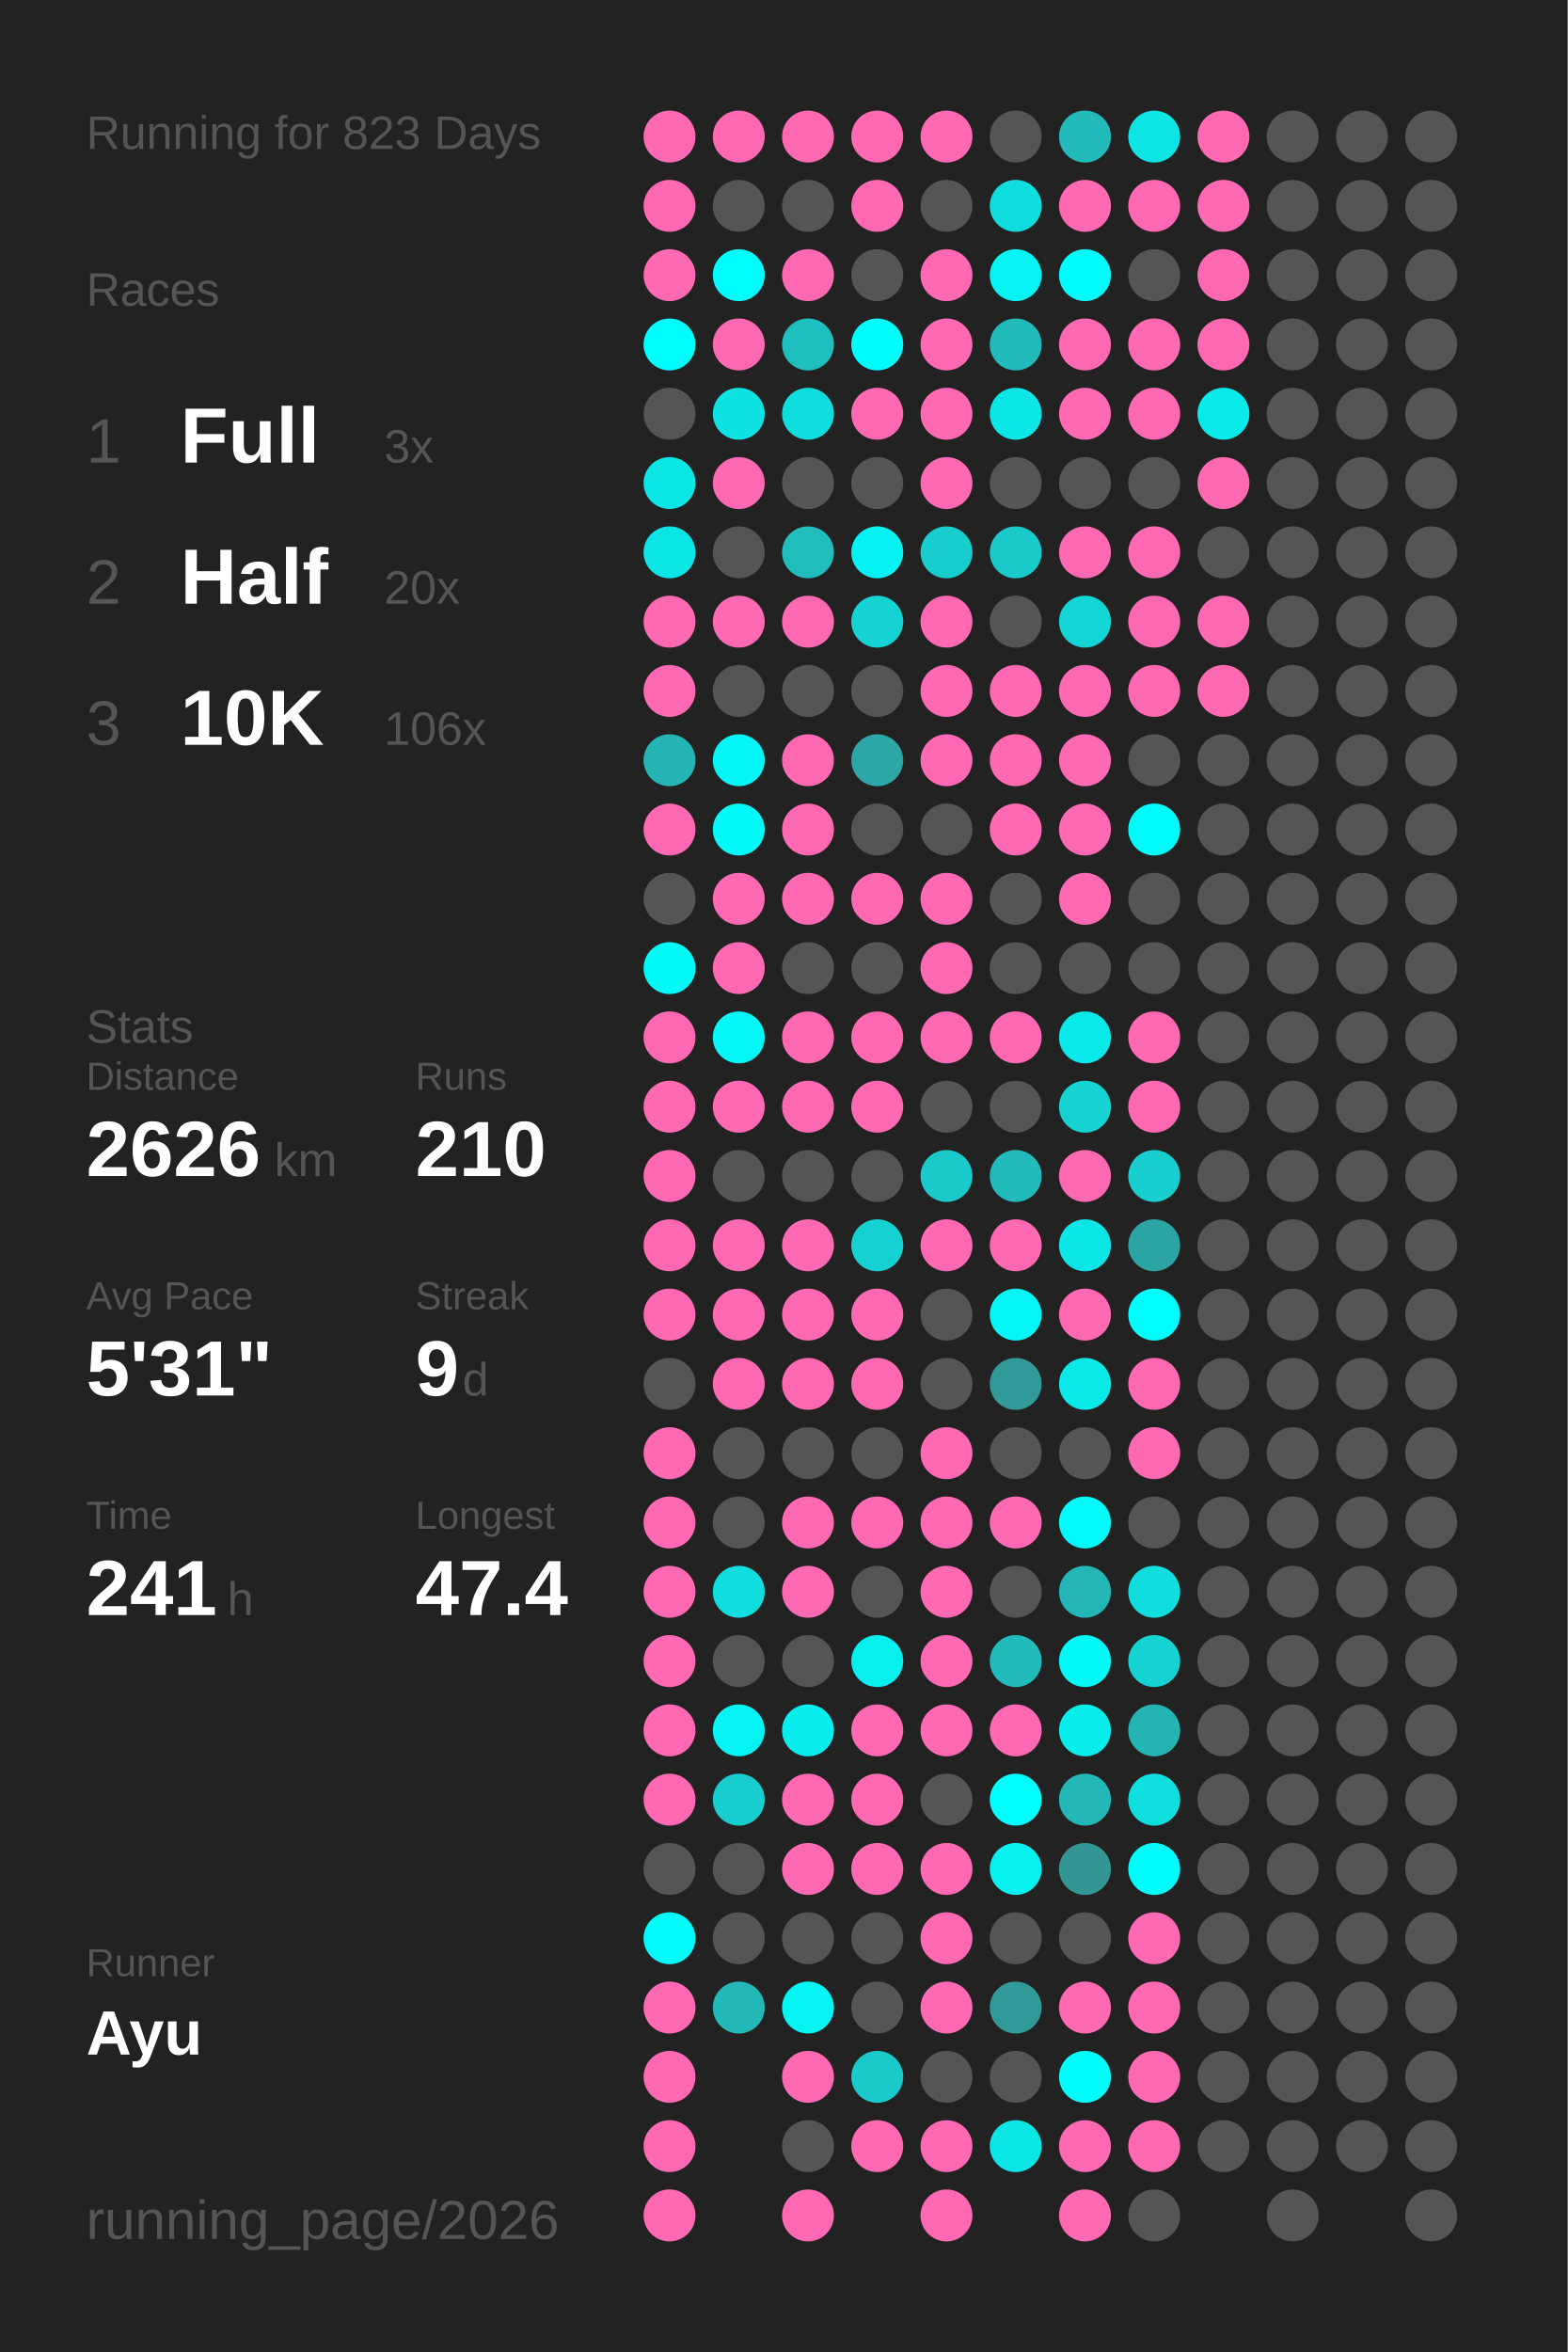
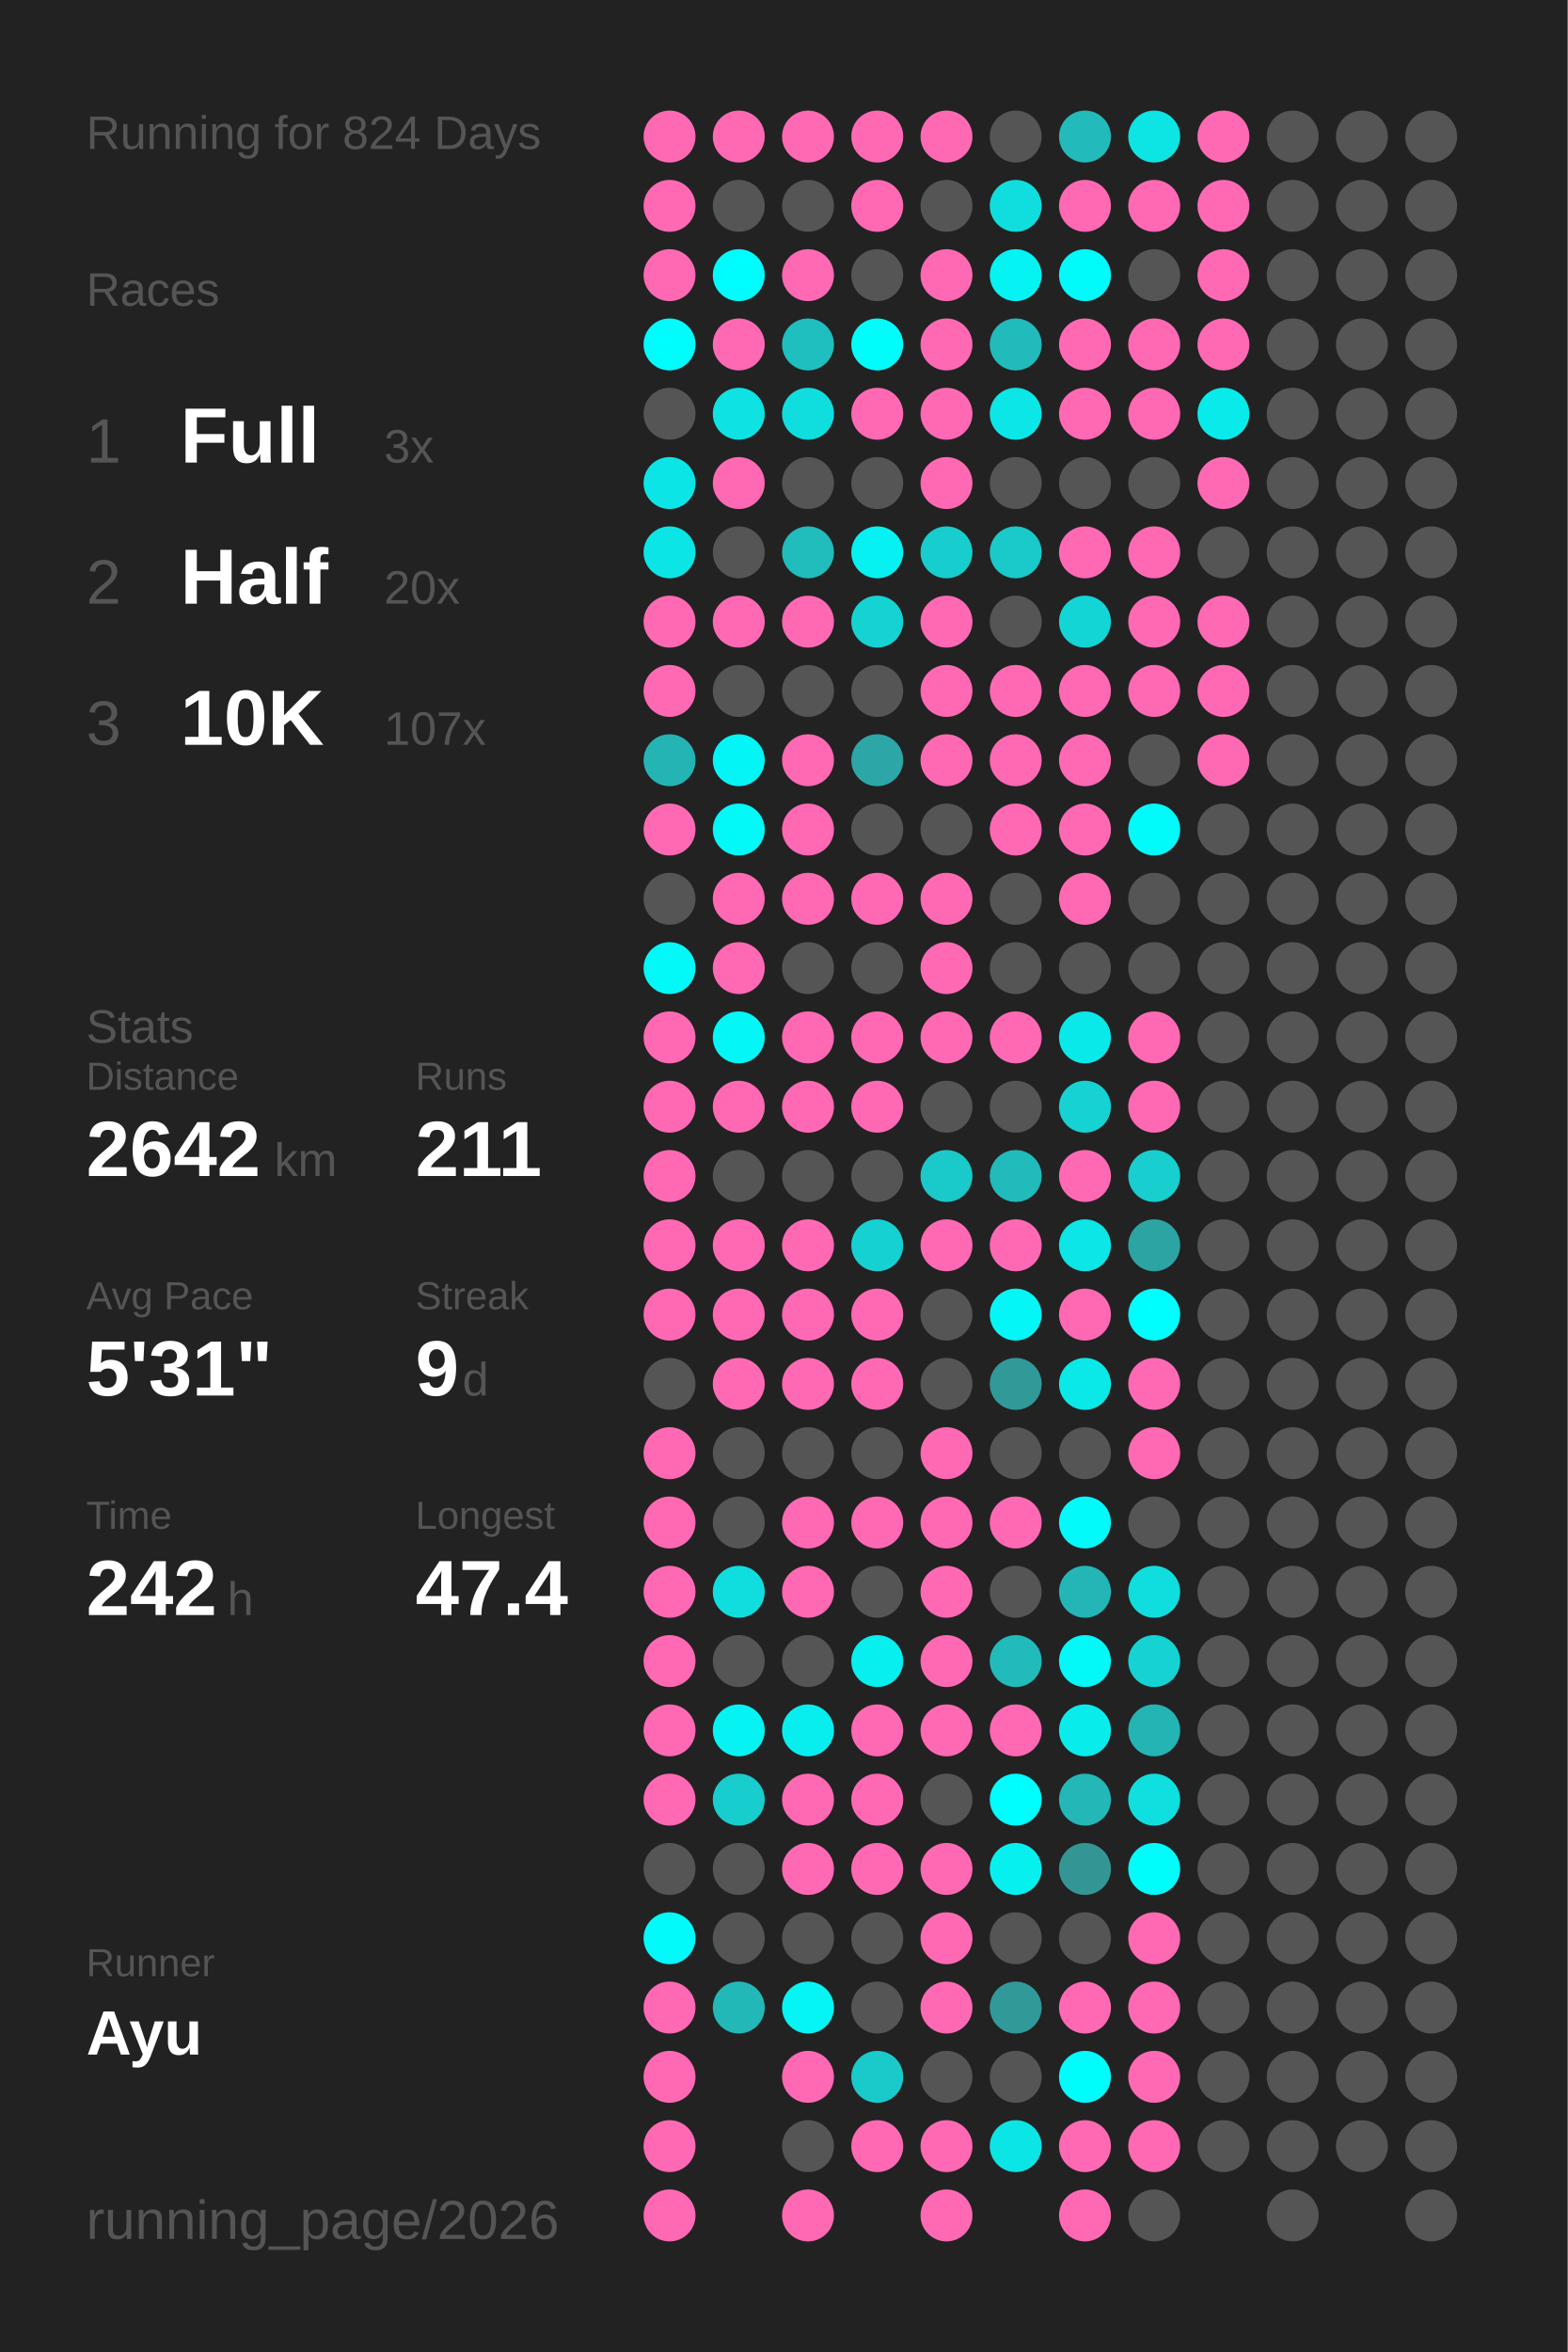
<svg xmlns="http://www.w3.org/2000/svg" baseProfile="full" height="300mm" version="1.1" viewBox="0,0,200,300" width="200mm">
  <defs />
  <rect fill="#222222" height="300" width="200" x="0" y="0" />
-   <text fill="#555555" style="font-size:6px; font-family:Arial;" x="11" y="19">Running for 823 Days</text>
+   <text fill="#555555" style="font-size:6px; font-family:Arial;" x="11" y="19">Running for 824 Days</text>
  <text fill="#555555" style="font-size:6px; font-family:Arial;" x="11" y="39">Races</text>
  <text fill="#555555" style="font-size:8px; font-family:Arial;" x="11" y="59">1</text>
  <text fill="#FFFFFF" style="font-size:10px; font-family:Arial; font-weight:bold;" x="23" y="59">Full</text>
  <text fill="#555555" style="font-size:6px; font-family:Arial;" x="49" y="59">3x</text>
  <text fill="#555555" style="font-size:8px; font-family:Arial;" x="11" y="77">2</text>
  <text fill="#FFFFFF" style="font-size:10px; font-family:Arial; font-weight:bold;" x="23" y="77">Half</text>
  <text fill="#555555" style="font-size:6px; font-family:Arial;" x="49" y="77">20x</text>
  <text fill="#555555" style="font-size:8px; font-family:Arial;" x="11" y="95">3</text>
  <text fill="#FFFFFF" style="font-size:10px; font-family:Arial; font-weight:bold;" x="23" y="95">10K</text>
-   <text fill="#555555" style="font-size:6px; font-family:Arial;" x="49" y="95">106x</text>
+   <text fill="#555555" style="font-size:6px; font-family:Arial;" x="49" y="95">107x</text>
  <text fill="#555555" style="font-size:6px; font-family:Arial;" x="11" y="133">Stats</text>
  <text fill="#555555" style="font-size:5px; font-family:Arial;" x="11" y="139">Distance</text>
-   <text fill="#FFFFFF" style="font-size:10px; font-family:Arial; font-weight:bold;" x="11" y="150">2626</text>
+   <text fill="#FFFFFF" style="font-size:10px; font-family:Arial; font-weight:bold;" x="11" y="150">2642</text>
  <text fill="#555555" style="font-size:6px; font-family:Arial;" x="35" y="150">km</text>
  <text fill="#555555" style="font-size:5px; font-family:Arial;" x="53" y="139">Runs</text>
-   <text fill="#FFFFFF" style="font-size:10px; font-family:Arial; font-weight:bold;" x="53" y="150">210</text>
+   <text fill="#FFFFFF" style="font-size:10px; font-family:Arial; font-weight:bold;" x="53" y="150">211</text>
  <text fill="#555555" style="font-size:5px; font-family:Arial;" x="11" y="167">Avg Pace</text>
  <text fill="#FFFFFF" style="font-size:10px; font-family:Arial; font-weight:bold;" x="11" y="178">5'31"</text>
  <text fill="#555555" style="font-size:5px; font-family:Arial;" x="53" y="167">Streak</text>
  <text fill="#FFFFFF" style="font-size:10px; font-family:Arial; font-weight:bold;" x="53" y="178">9</text>
  <text fill="#555555" style="font-size:6px; font-family:Arial;" x="59" y="178">d</text>
  <text fill="#555555" style="font-size:5px; font-family:Arial;" x="11" y="195">Time</text>
-   <text fill="#FFFFFF" style="font-size:10px; font-family:Arial; font-weight:bold;" x="11" y="206">241</text>
+   <text fill="#FFFFFF" style="font-size:10px; font-family:Arial; font-weight:bold;" x="11" y="206">242</text>
  <text fill="#555555" style="font-size:6px; font-family:Arial;" x="29" y="206">h</text>
  <text fill="#555555" style="font-size:5px; font-family:Arial;" x="53" y="195">Longest</text>
  <text fill="#FFFFFF" style="font-size:10px; font-family:Arial; font-weight:bold;" x="53" y="206">47.4</text>
  <text fill="#555555" style="font-size:5px; font-family:Arial;" x="11" y="252.065">Runner</text>
  <text fill="#FFFFFF" style="font-size:8px; font-family:Arial; font-weight:bold;" x="11" y="262.065">Ayu</text>
  <text fill="#555555" style="font-size:7px; font-family:Arial;" x="11" y="285.581">running_page/2026</text>
  <circle cx="85.417" cy="17.419" fill="#ff69b4" r="3.312" />
  <circle cx="85.417" cy="26.258" fill="#ff69b4" r="3.312" />
  <circle cx="85.417" cy="35.097" fill="#ff69b4" r="3.312" />
  <circle cx="85.417" cy="43.935" fill="#00fdfd" r="3.312" />
  <circle cx="85.417" cy="52.774" fill="#555555" r="3.312" />
  <circle cx="85.417" cy="61.613" fill="#0ce5e5" r="3.312" />
  <circle cx="85.417" cy="70.452" fill="#0ce5e5" r="3.312" />
  <circle cx="85.417" cy="79.29" fill="#ff69b4" r="3.312" />
  <circle cx="85.417" cy="88.129" fill="#ff69b4" r="3.312" />
  <circle cx="85.417" cy="96.968" fill="#25b4b4" r="3.312" />
  <circle cx="85.417" cy="105.806" fill="#ff69b4" r="3.312" />
  <circle cx="85.417" cy="114.645" fill="#555555" r="3.312" />
  <circle cx="85.417" cy="123.484" fill="#03f8f8" r="3.312" />
  <circle cx="85.417" cy="132.323" fill="#ff69b4" r="3.312" />
  <circle cx="85.417" cy="141.161" fill="#ff69b4" r="3.312" />
  <circle cx="85.417" cy="150" fill="#ff69b4" r="3.312" />
  <circle cx="85.417" cy="158.839" fill="#ff69b4" r="3.312" />
  <circle cx="85.417" cy="167.677" fill="#ff69b4" r="3.312" />
  <circle cx="85.417" cy="176.516" fill="#555555" r="3.312" />
  <circle cx="85.417" cy="185.355" fill="#ff69b4" r="3.312" />
  <circle cx="85.417" cy="194.194" fill="#ff69b4" r="3.312" />
  <circle cx="85.417" cy="203.032" fill="#ff69b4" r="3.312" />
  <circle cx="85.417" cy="211.871" fill="#ff69b4" r="3.312" />
  <circle cx="85.417" cy="220.71" fill="#ff69b4" r="3.312" />
  <circle cx="85.417" cy="229.548" fill="#ff69b4" r="3.312" />
  <circle cx="85.417" cy="238.387" fill="#555555" r="3.312" />
  <circle cx="85.417" cy="247.226" fill="#02fafa" r="3.312" />
  <circle cx="85.417" cy="256.065" fill="#ff69b4" r="3.312" />
  <circle cx="85.417" cy="264.903" fill="#ff69b4" r="3.312" />
  <circle cx="85.417" cy="273.742" fill="#ff69b4" r="3.312" />
  <circle cx="85.417" cy="282.581" fill="#ff69b4" r="3.312" />
  <circle cx="94.25" cy="17.419" fill="#ff69b4" r="3.312" />
  <circle cx="94.25" cy="26.258" fill="#555555" r="3.312" />
  <circle cx="94.25" cy="35.097" fill="#00fdfd" r="3.312" />
  <circle cx="94.25" cy="43.935" fill="#ff69b4" r="3.312" />
  <circle cx="94.25" cy="52.774" fill="#0ee2e2" r="3.312" />
  <circle cx="94.25" cy="61.613" fill="#ff69b4" r="3.312" />
  <circle cx="94.25" cy="70.452" fill="#555555" r="3.312" />
  <circle cx="94.25" cy="79.29" fill="#ff69b4" r="3.312" />
  <circle cx="94.25" cy="88.129" fill="#555555" r="3.312" />
  <circle cx="94.25" cy="96.968" fill="#04f5f5" r="3.312" />
  <circle cx="94.25" cy="105.806" fill="#03f8f8" r="3.312" />
  <circle cx="94.25" cy="114.645" fill="#ff69b4" r="3.312" />
  <circle cx="94.25" cy="123.484" fill="#ff69b4" r="3.312" />
  <circle cx="94.25" cy="132.323" fill="#03f7f7" r="3.312" />
  <circle cx="94.25" cy="141.161" fill="#ff69b4" r="3.312" />
  <circle cx="94.25" cy="150" fill="#555555" r="3.312" />
  <circle cx="94.25" cy="158.839" fill="#ff69b4" r="3.312" />
  <circle cx="94.25" cy="167.677" fill="#ff69b4" r="3.312" />
  <circle cx="94.25" cy="176.516" fill="#ff69b4" r="3.312" />
  <circle cx="94.25" cy="185.355" fill="#555555" r="3.312" />
  <circle cx="94.25" cy="194.194" fill="#555555" r="3.312" />
  <circle cx="94.25" cy="203.032" fill="#10dede" r="3.312" />
  <circle cx="94.25" cy="211.871" fill="#555555" r="3.312" />
  <circle cx="94.25" cy="220.71" fill="#05f3f3" r="3.312" />
  <circle cx="94.25" cy="229.548" fill="#18cdcd" r="3.312" />
  <circle cx="94.25" cy="238.387" fill="#555555" r="3.312" />
  <circle cx="94.25" cy="247.226" fill="#555555" r="3.312" />
  <circle cx="94.25" cy="256.065" fill="#23b8b8" r="3.312" />
  <circle cx="103.083" cy="17.419" fill="#ff69b4" r="3.312" />
  <circle cx="103.083" cy="26.258" fill="#555555" r="3.312" />
  <circle cx="103.083" cy="35.097" fill="#ff69b4" r="3.312" />
  <circle cx="103.083" cy="43.935" fill="#1fbfbf" r="3.312" />
  <circle cx="103.083" cy="52.774" fill="#10dede" r="3.312" />
  <circle cx="103.083" cy="61.613" fill="#555555" r="3.312" />
  <circle cx="103.083" cy="70.452" fill="#21bcbc" r="3.312" />
  <circle cx="103.083" cy="79.29" fill="#ff69b4" r="3.312" />
  <circle cx="103.083" cy="88.129" fill="#555555" r="3.312" />
  <circle cx="103.083" cy="96.968" fill="#ff69b4" r="3.312" />
  <circle cx="103.083" cy="105.806" fill="#ff69b4" r="3.312" />
  <circle cx="103.083" cy="114.645" fill="#ff69b4" r="3.312" />
  <circle cx="103.083" cy="123.484" fill="#555555" r="3.312" />
  <circle cx="103.083" cy="132.323" fill="#ff69b4" r="3.312" />
  <circle cx="103.083" cy="141.161" fill="#ff69b4" r="3.312" />
  <circle cx="103.083" cy="150" fill="#555555" r="3.312" />
  <circle cx="103.083" cy="158.839" fill="#ff69b4" r="3.312" />
  <circle cx="103.083" cy="167.677" fill="#ff69b4" r="3.312" />
  <circle cx="103.083" cy="176.516" fill="#ff69b4" r="3.312" />
  <circle cx="103.083" cy="185.355" fill="#555555" r="3.312" />
  <circle cx="103.083" cy="194.194" fill="#ff69b4" r="3.312" />
  <circle cx="103.083" cy="203.032" fill="#ff69b4" r="3.312" />
  <circle cx="103.083" cy="211.871" fill="#555555" r="3.312" />
  <circle cx="103.083" cy="220.71" fill="#08eeee" r="3.312" />
  <circle cx="103.083" cy="229.548" fill="#ff69b4" r="3.312" />
  <circle cx="103.083" cy="238.387" fill="#ff69b4" r="3.312" />
  <circle cx="103.083" cy="247.226" fill="#555555" r="3.312" />
  <circle cx="103.083" cy="256.065" fill="#05f4f4" r="3.312" />
  <circle cx="103.083" cy="264.903" fill="#ff69b4" r="3.312" />
  <circle cx="103.083" cy="273.742" fill="#555555" r="3.312" />
  <circle cx="103.083" cy="282.581" fill="#ff69b4" r="3.312" />
  <circle cx="111.917" cy="17.419" fill="#ff69b4" r="3.312" />
  <circle cx="111.917" cy="26.258" fill="#ff69b4" r="3.312" />
  <circle cx="111.917" cy="35.097" fill="#555555" r="3.312" />
  <circle cx="111.917" cy="43.935" fill="#01fcfc" r="3.312" />
  <circle cx="111.917" cy="52.774" fill="#ff69b4" r="3.312" />
  <circle cx="111.917" cy="61.613" fill="#555555" r="3.312" />
  <circle cx="111.917" cy="70.452" fill="#06f1f1" r="3.312" />
  <circle cx="111.917" cy="79.29" fill="#15d3d3" r="3.312" />
  <circle cx="111.917" cy="88.129" fill="#555555" r="3.312" />
  <circle cx="111.917" cy="96.968" fill="#2ca6a6" r="3.312" />
  <circle cx="111.917" cy="105.806" fill="#555555" r="3.312" />
  <circle cx="111.917" cy="114.645" fill="#ff69b4" r="3.312" />
  <circle cx="111.917" cy="123.484" fill="#555555" r="3.312" />
  <circle cx="111.917" cy="132.323" fill="#ff69b4" r="3.312" />
  <circle cx="111.917" cy="141.161" fill="#ff69b4" r="3.312" />
  <circle cx="111.917" cy="150" fill="#555555" r="3.312" />
  <circle cx="111.917" cy="158.839" fill="#16d1d1" r="3.312" />
  <circle cx="111.917" cy="167.677" fill="#ff69b4" r="3.312" />
  <circle cx="111.917" cy="176.516" fill="#ff69b4" r="3.312" />
  <circle cx="111.917" cy="185.355" fill="#555555" r="3.312" />
  <circle cx="111.917" cy="194.194" fill="#ff69b4" r="3.312" />
  <circle cx="111.917" cy="203.032" fill="#555555" r="3.312" />
  <circle cx="111.917" cy="211.871" fill="#07efef" r="3.312" />
  <circle cx="111.917" cy="220.71" fill="#ff69b4" r="3.312" />
  <circle cx="111.917" cy="229.548" fill="#ff69b4" r="3.312" />
  <circle cx="111.917" cy="238.387" fill="#ff69b4" r="3.312" />
  <circle cx="111.917" cy="247.226" fill="#555555" r="3.312" />
  <circle cx="111.917" cy="256.065" fill="#555555" r="3.312" />
  <circle cx="111.917" cy="264.903" fill="#1acaca" r="3.312" />
  <circle cx="111.917" cy="273.742" fill="#ff69b4" r="3.312" />
  <circle cx="120.75" cy="17.419" fill="#ff69b4" r="3.312" />
  <circle cx="120.75" cy="26.258" fill="#555555" r="3.312" />
  <circle cx="120.75" cy="35.097" fill="#ff69b4" r="3.312" />
  <circle cx="120.75" cy="43.935" fill="#ff69b4" r="3.312" />
  <circle cx="120.75" cy="52.774" fill="#ff69b4" r="3.312" />
  <circle cx="120.75" cy="61.613" fill="#ff69b4" r="3.312" />
  <circle cx="120.75" cy="70.452" fill="#18cdcd" r="3.312" />
  <circle cx="120.75" cy="79.29" fill="#ff69b4" r="3.312" />
  <circle cx="120.75" cy="88.129" fill="#ff69b4" r="3.312" />
  <circle cx="120.75" cy="96.968" fill="#ff69b4" r="3.312" />
  <circle cx="120.75" cy="105.806" fill="#555555" r="3.312" />
  <circle cx="120.75" cy="114.645" fill="#ff69b4" r="3.312" />
  <circle cx="120.75" cy="123.484" fill="#ff69b4" r="3.312" />
  <circle cx="120.75" cy="132.323" fill="#ff69b4" r="3.312" />
  <circle cx="120.75" cy="141.161" fill="#555555" r="3.312" />
  <circle cx="120.75" cy="150" fill="#1ac9c9" r="3.312" />
  <circle cx="120.75" cy="158.839" fill="#ff69b4" r="3.312" />
  <circle cx="120.75" cy="167.677" fill="#555555" r="3.312" />
  <circle cx="120.75" cy="176.516" fill="#555555" r="3.312" />
  <circle cx="120.75" cy="185.355" fill="#ff69b4" r="3.312" />
  <circle cx="120.75" cy="194.194" fill="#ff69b4" r="3.312" />
  <circle cx="120.75" cy="203.032" fill="#ff69b4" r="3.312" />
  <circle cx="120.75" cy="211.871" fill="#ff69b4" r="3.312" />
  <circle cx="120.75" cy="220.71" fill="#ff69b4" r="3.312" />
  <circle cx="120.75" cy="229.548" fill="#555555" r="3.312" />
  <circle cx="120.75" cy="238.387" fill="#ff69b4" r="3.312" />
  <circle cx="120.75" cy="247.226" fill="#ff69b4" r="3.312" />
  <circle cx="120.75" cy="256.065" fill="#ff69b4" r="3.312" />
  <circle cx="120.75" cy="264.903" fill="#555555" r="3.312" />
  <circle cx="120.75" cy="273.742" fill="#ff69b4" r="3.312" />
  <circle cx="120.75" cy="282.581" fill="#ff69b4" r="3.312" />
  <circle cx="129.583" cy="17.419" fill="#555555" r="3.312" />
  <circle cx="129.583" cy="26.258" fill="#10dddd" r="3.312" />
  <circle cx="129.583" cy="35.097" fill="#05f3f3" r="3.312" />
  <circle cx="129.583" cy="43.935" fill="#21bbbb" r="3.312" />
  <circle cx="129.583" cy="52.774" fill="#0ce6e6" r="3.312" />
  <circle cx="129.583" cy="61.613" fill="#555555" r="3.312" />
  <circle cx="129.583" cy="70.452" fill="#1ac9c9" r="3.312" />
  <circle cx="129.583" cy="79.29" fill="#555555" r="3.312" />
  <circle cx="129.583" cy="88.129" fill="#ff69b4" r="3.312" />
  <circle cx="129.583" cy="96.968" fill="#ff69b4" r="3.312" />
  <circle cx="129.583" cy="105.806" fill="#ff69b4" r="3.312" />
  <circle cx="129.583" cy="114.645" fill="#555555" r="3.312" />
  <circle cx="129.583" cy="123.484" fill="#555555" r="3.312" />
  <circle cx="129.583" cy="132.323" fill="#ff69b4" r="3.312" />
  <circle cx="129.583" cy="141.161" fill="#555555" r="3.312" />
  <circle cx="129.583" cy="150" fill="#21bbbb" r="3.312" />
  <circle cx="129.583" cy="158.839" fill="#ff69b4" r="3.312" />
  <circle cx="129.583" cy="167.677" fill="#04f6f6" r="3.312" />
  <circle cx="129.583" cy="176.516" fill="#329999" r="3.312" />
  <circle cx="129.583" cy="185.355" fill="#555555" r="3.312" />
  <circle cx="129.583" cy="194.194" fill="#ff69b4" r="3.312" />
  <circle cx="129.583" cy="203.032" fill="#555555" r="3.312" />
  <circle cx="129.583" cy="211.871" fill="#21bbbb" r="3.312" />
  <circle cx="129.583" cy="220.71" fill="#ff69b4" r="3.312" />
  <circle cx="129.583" cy="229.548" fill="#00fefe" r="3.312" />
  <circle cx="129.583" cy="238.387" fill="#07f0f0" r="3.312" />
  <circle cx="129.583" cy="247.226" fill="#555555" r="3.312" />
  <circle cx="129.583" cy="256.065" fill="#329999" r="3.312" />
  <circle cx="129.583" cy="264.903" fill="#555555" r="3.312" />
  <circle cx="129.583" cy="273.742" fill="#0ce5e5" r="3.312" />
  <circle cx="138.417" cy="17.419" fill="#22baba" r="3.312" />
  <circle cx="138.417" cy="26.258" fill="#ff69b4" r="3.312" />
  <circle cx="138.417" cy="35.097" fill="#01fbfb" r="3.312" />
  <circle cx="138.417" cy="43.935" fill="#ff69b4" r="3.312" />
  <circle cx="138.417" cy="52.774" fill="#ff69b4" r="3.312" />
  <circle cx="138.417" cy="61.613" fill="#555555" r="3.312" />
  <circle cx="138.417" cy="70.452" fill="#ff69b4" r="3.312" />
  <circle cx="138.417" cy="79.29" fill="#14d5d5" r="3.312" />
  <circle cx="138.417" cy="88.129" fill="#ff69b4" r="3.312" />
  <circle cx="138.417" cy="96.968" fill="#ff69b4" r="3.312" />
  <circle cx="138.417" cy="105.806" fill="#ff69b4" r="3.312" />
  <circle cx="138.417" cy="114.645" fill="#ff69b4" r="3.312" />
  <circle cx="138.417" cy="123.484" fill="#555555" r="3.312" />
  <circle cx="138.417" cy="132.323" fill="#0ae9e9" r="3.312" />
  <circle cx="138.417" cy="141.161" fill="#16d2d2" r="3.312" />
  <circle cx="138.417" cy="150" fill="#ff69b4" r="3.312" />
  <circle cx="138.417" cy="158.839" fill="#0ce6e6" r="3.312" />
  <circle cx="138.417" cy="167.677" fill="#ff69b4" r="3.312" />
  <circle cx="138.417" cy="176.516" fill="#0be8e8" r="3.312" />
  <circle cx="138.417" cy="185.355" fill="#555555" r="3.312" />
  <circle cx="138.417" cy="194.194" fill="#02fafa" r="3.312" />
  <circle cx="138.417" cy="203.032" fill="#24b6b6" r="3.312" />
  <circle cx="138.417" cy="211.871" fill="#03f8f8" r="3.312" />
  <circle cx="138.417" cy="220.71" fill="#09ecec" r="3.312" />
  <circle cx="138.417" cy="229.548" fill="#23b7b7" r="3.312" />
  <circle cx="138.417" cy="238.387" fill="#349595" r="3.312" />
  <circle cx="138.417" cy="247.226" fill="#555555" r="3.312" />
  <circle cx="138.417" cy="256.065" fill="#ff69b4" r="3.312" />
  <circle cx="138.417" cy="264.903" fill="#01fcfc" r="3.312" />
  <circle cx="138.417" cy="273.742" fill="#ff69b4" r="3.312" />
  <circle cx="138.417" cy="282.581" fill="#ff69b4" r="3.312" />
  <circle cx="147.25" cy="17.419" fill="#0de4e4" r="3.312" />
  <circle cx="147.25" cy="26.258" fill="#ff69b4" r="3.312" />
  <circle cx="147.25" cy="35.097" fill="#555555" r="3.312" />
  <circle cx="147.25" cy="43.935" fill="#ff69b4" r="3.312" />
  <circle cx="147.25" cy="52.774" fill="#ff69b4" r="3.312" />
  <circle cx="147.25" cy="61.613" fill="#555555" r="3.312" />
  <circle cx="147.25" cy="70.452" fill="#ff69b4" r="3.312" />
  <circle cx="147.25" cy="79.29" fill="#ff69b4" r="3.312" />
  <circle cx="147.25" cy="88.129" fill="#ff69b4" r="3.312" />
  <circle cx="147.25" cy="96.968" fill="#555555" r="3.312" />
  <circle cx="147.25" cy="105.806" fill="#01fbfb" r="3.312" />
  <circle cx="147.25" cy="114.645" fill="#555555" r="3.312" />
  <circle cx="147.25" cy="123.484" fill="#555555" r="3.312" />
  <circle cx="147.25" cy="132.323" fill="#ff69b4" r="3.312" />
  <circle cx="147.25" cy="141.161" fill="#ff69b4" r="3.312" />
  <circle cx="147.25" cy="150" fill="#18cece" r="3.312" />
  <circle cx="147.25" cy="158.839" fill="#2da4a4" r="3.312" />
  <circle cx="147.25" cy="167.677" fill="#00fefe" r="3.312" />
  <circle cx="147.25" cy="176.516" fill="#ff69b4" r="3.312" />
  <circle cx="147.25" cy="185.355" fill="#ff69b4" r="3.312" />
  <circle cx="147.25" cy="194.194" fill="#555555" r="3.312" />
  <circle cx="147.25" cy="203.032" fill="#10dddd" r="3.312" />
  <circle cx="147.25" cy="211.871" fill="#15d3d3" r="3.312" />
  <circle cx="147.25" cy="220.71" fill="#25b4b4" r="3.312" />
  <circle cx="147.25" cy="229.548" fill="#0fdfdf" r="3.312" />
  <circle cx="147.25" cy="238.387" fill="#01fcfc" r="3.312" />
  <circle cx="147.25" cy="247.226" fill="#ff69b4" r="3.312" />
  <circle cx="147.25" cy="256.065" fill="#ff69b4" r="3.312" />
  <circle cx="147.25" cy="264.903" fill="#ff69b4" r="3.312" />
  <circle cx="147.25" cy="273.742" fill="#ff69b4" r="3.312" />
  <circle cx="147.25" cy="282.581" fill="#555555" r="3.312" />
  <circle cx="156.083" cy="17.419" fill="#ff69b4" r="3.312" />
  <circle cx="156.083" cy="26.258" fill="#ff69b4" r="3.312" />
  <circle cx="156.083" cy="35.097" fill="#ff69b4" r="3.312" />
  <circle cx="156.083" cy="43.935" fill="#ff69b4" r="3.312" />
  <circle cx="156.083" cy="52.774" fill="#09ebeb" r="3.312" />
  <circle cx="156.083" cy="61.613" fill="#ff69b4" r="3.312" />
  <circle cx="156.083" cy="70.452" fill="#555555" r="3.312" />
  <circle cx="156.083" cy="79.29" fill="#ff69b4" r="3.312" />
  <circle cx="156.083" cy="88.129" fill="#ff69b4" r="3.312" />
-   <circle cx="156.083" cy="96.968" fill="#555555" r="3.312" />
+   <circle cx="156.083" cy="96.968" fill="#ff69b4" r="3.312" />
  <circle cx="156.083" cy="105.806" fill="#555555" r="3.312" />
  <circle cx="156.083" cy="114.645" fill="#555555" r="3.312" />
  <circle cx="156.083" cy="123.484" fill="#555555" r="3.312" />
  <circle cx="156.083" cy="132.323" fill="#555555" r="3.312" />
  <circle cx="156.083" cy="141.161" fill="#555555" r="3.312" />
  <circle cx="156.083" cy="150" fill="#555555" r="3.312" />
  <circle cx="156.083" cy="158.839" fill="#555555" r="3.312" />
  <circle cx="156.083" cy="167.677" fill="#555555" r="3.312" />
  <circle cx="156.083" cy="176.516" fill="#555555" r="3.312" />
  <circle cx="156.083" cy="185.355" fill="#555555" r="3.312" />
  <circle cx="156.083" cy="194.194" fill="#555555" r="3.312" />
  <circle cx="156.083" cy="203.032" fill="#555555" r="3.312" />
  <circle cx="156.083" cy="211.871" fill="#555555" r="3.312" />
  <circle cx="156.083" cy="220.71" fill="#555555" r="3.312" />
  <circle cx="156.083" cy="229.548" fill="#555555" r="3.312" />
  <circle cx="156.083" cy="238.387" fill="#555555" r="3.312" />
  <circle cx="156.083" cy="247.226" fill="#555555" r="3.312" />
  <circle cx="156.083" cy="256.065" fill="#555555" r="3.312" />
  <circle cx="156.083" cy="264.903" fill="#555555" r="3.312" />
  <circle cx="156.083" cy="273.742" fill="#555555" r="3.312" />
  <circle cx="164.917" cy="17.419" fill="#555555" r="3.312" />
  <circle cx="164.917" cy="26.258" fill="#555555" r="3.312" />
  <circle cx="164.917" cy="35.097" fill="#555555" r="3.312" />
  <circle cx="164.917" cy="43.935" fill="#555555" r="3.312" />
  <circle cx="164.917" cy="52.774" fill="#555555" r="3.312" />
  <circle cx="164.917" cy="61.613" fill="#555555" r="3.312" />
  <circle cx="164.917" cy="70.452" fill="#555555" r="3.312" />
  <circle cx="164.917" cy="79.29" fill="#555555" r="3.312" />
  <circle cx="164.917" cy="88.129" fill="#555555" r="3.312" />
  <circle cx="164.917" cy="96.968" fill="#555555" r="3.312" />
  <circle cx="164.917" cy="105.806" fill="#555555" r="3.312" />
  <circle cx="164.917" cy="114.645" fill="#555555" r="3.312" />
  <circle cx="164.917" cy="123.484" fill="#555555" r="3.312" />
  <circle cx="164.917" cy="132.323" fill="#555555" r="3.312" />
  <circle cx="164.917" cy="141.161" fill="#555555" r="3.312" />
  <circle cx="164.917" cy="150" fill="#555555" r="3.312" />
  <circle cx="164.917" cy="158.839" fill="#555555" r="3.312" />
  <circle cx="164.917" cy="167.677" fill="#555555" r="3.312" />
  <circle cx="164.917" cy="176.516" fill="#555555" r="3.312" />
  <circle cx="164.917" cy="185.355" fill="#555555" r="3.312" />
  <circle cx="164.917" cy="194.194" fill="#555555" r="3.312" />
  <circle cx="164.917" cy="203.032" fill="#555555" r="3.312" />
  <circle cx="164.917" cy="211.871" fill="#555555" r="3.312" />
  <circle cx="164.917" cy="220.71" fill="#555555" r="3.312" />
  <circle cx="164.917" cy="229.548" fill="#555555" r="3.312" />
  <circle cx="164.917" cy="238.387" fill="#555555" r="3.312" />
  <circle cx="164.917" cy="247.226" fill="#555555" r="3.312" />
  <circle cx="164.917" cy="256.065" fill="#555555" r="3.312" />
  <circle cx="164.917" cy="264.903" fill="#555555" r="3.312" />
  <circle cx="164.917" cy="273.742" fill="#555555" r="3.312" />
  <circle cx="164.917" cy="282.581" fill="#555555" r="3.312" />
  <circle cx="173.75" cy="17.419" fill="#555555" r="3.312" />
  <circle cx="173.75" cy="26.258" fill="#555555" r="3.312" />
  <circle cx="173.75" cy="35.097" fill="#555555" r="3.312" />
  <circle cx="173.75" cy="43.935" fill="#555555" r="3.312" />
  <circle cx="173.75" cy="52.774" fill="#555555" r="3.312" />
  <circle cx="173.75" cy="61.613" fill="#555555" r="3.312" />
  <circle cx="173.75" cy="70.452" fill="#555555" r="3.312" />
  <circle cx="173.75" cy="79.29" fill="#555555" r="3.312" />
  <circle cx="173.75" cy="88.129" fill="#555555" r="3.312" />
  <circle cx="173.75" cy="96.968" fill="#555555" r="3.312" />
  <circle cx="173.75" cy="105.806" fill="#555555" r="3.312" />
  <circle cx="173.75" cy="114.645" fill="#555555" r="3.312" />
  <circle cx="173.75" cy="123.484" fill="#555555" r="3.312" />
  <circle cx="173.75" cy="132.323" fill="#555555" r="3.312" />
  <circle cx="173.75" cy="141.161" fill="#555555" r="3.312" />
  <circle cx="173.75" cy="150" fill="#555555" r="3.312" />
  <circle cx="173.75" cy="158.839" fill="#555555" r="3.312" />
  <circle cx="173.75" cy="167.677" fill="#555555" r="3.312" />
  <circle cx="173.75" cy="176.516" fill="#555555" r="3.312" />
  <circle cx="173.75" cy="185.355" fill="#555555" r="3.312" />
  <circle cx="173.75" cy="194.194" fill="#555555" r="3.312" />
  <circle cx="173.75" cy="203.032" fill="#555555" r="3.312" />
  <circle cx="173.75" cy="211.871" fill="#555555" r="3.312" />
  <circle cx="173.75" cy="220.71" fill="#555555" r="3.312" />
  <circle cx="173.75" cy="229.548" fill="#555555" r="3.312" />
  <circle cx="173.75" cy="238.387" fill="#555555" r="3.312" />
  <circle cx="173.75" cy="247.226" fill="#555555" r="3.312" />
  <circle cx="173.75" cy="256.065" fill="#555555" r="3.312" />
  <circle cx="173.75" cy="264.903" fill="#555555" r="3.312" />
  <circle cx="173.75" cy="273.742" fill="#555555" r="3.312" />
  <circle cx="182.583" cy="17.419" fill="#555555" r="3.312" />
  <circle cx="182.583" cy="26.258" fill="#555555" r="3.312" />
  <circle cx="182.583" cy="35.097" fill="#555555" r="3.312" />
  <circle cx="182.583" cy="43.935" fill="#555555" r="3.312" />
  <circle cx="182.583" cy="52.774" fill="#555555" r="3.312" />
  <circle cx="182.583" cy="61.613" fill="#555555" r="3.312" />
  <circle cx="182.583" cy="70.452" fill="#555555" r="3.312" />
  <circle cx="182.583" cy="79.29" fill="#555555" r="3.312" />
  <circle cx="182.583" cy="88.129" fill="#555555" r="3.312" />
  <circle cx="182.583" cy="96.968" fill="#555555" r="3.312" />
  <circle cx="182.583" cy="105.806" fill="#555555" r="3.312" />
  <circle cx="182.583" cy="114.645" fill="#555555" r="3.312" />
  <circle cx="182.583" cy="123.484" fill="#555555" r="3.312" />
  <circle cx="182.583" cy="132.323" fill="#555555" r="3.312" />
  <circle cx="182.583" cy="141.161" fill="#555555" r="3.312" />
  <circle cx="182.583" cy="150" fill="#555555" r="3.312" />
  <circle cx="182.583" cy="158.839" fill="#555555" r="3.312" />
  <circle cx="182.583" cy="167.677" fill="#555555" r="3.312" />
  <circle cx="182.583" cy="176.516" fill="#555555" r="3.312" />
  <circle cx="182.583" cy="185.355" fill="#555555" r="3.312" />
  <circle cx="182.583" cy="194.194" fill="#555555" r="3.312" />
  <circle cx="182.583" cy="203.032" fill="#555555" r="3.312" />
  <circle cx="182.583" cy="211.871" fill="#555555" r="3.312" />
  <circle cx="182.583" cy="220.71" fill="#555555" r="3.312" />
  <circle cx="182.583" cy="229.548" fill="#555555" r="3.312" />
  <circle cx="182.583" cy="238.387" fill="#555555" r="3.312" />
  <circle cx="182.583" cy="247.226" fill="#555555" r="3.312" />
  <circle cx="182.583" cy="256.065" fill="#555555" r="3.312" />
  <circle cx="182.583" cy="264.903" fill="#555555" r="3.312" />
  <circle cx="182.583" cy="273.742" fill="#555555" r="3.312" />
  <circle cx="182.583" cy="282.581" fill="#555555" r="3.312" />
</svg>
